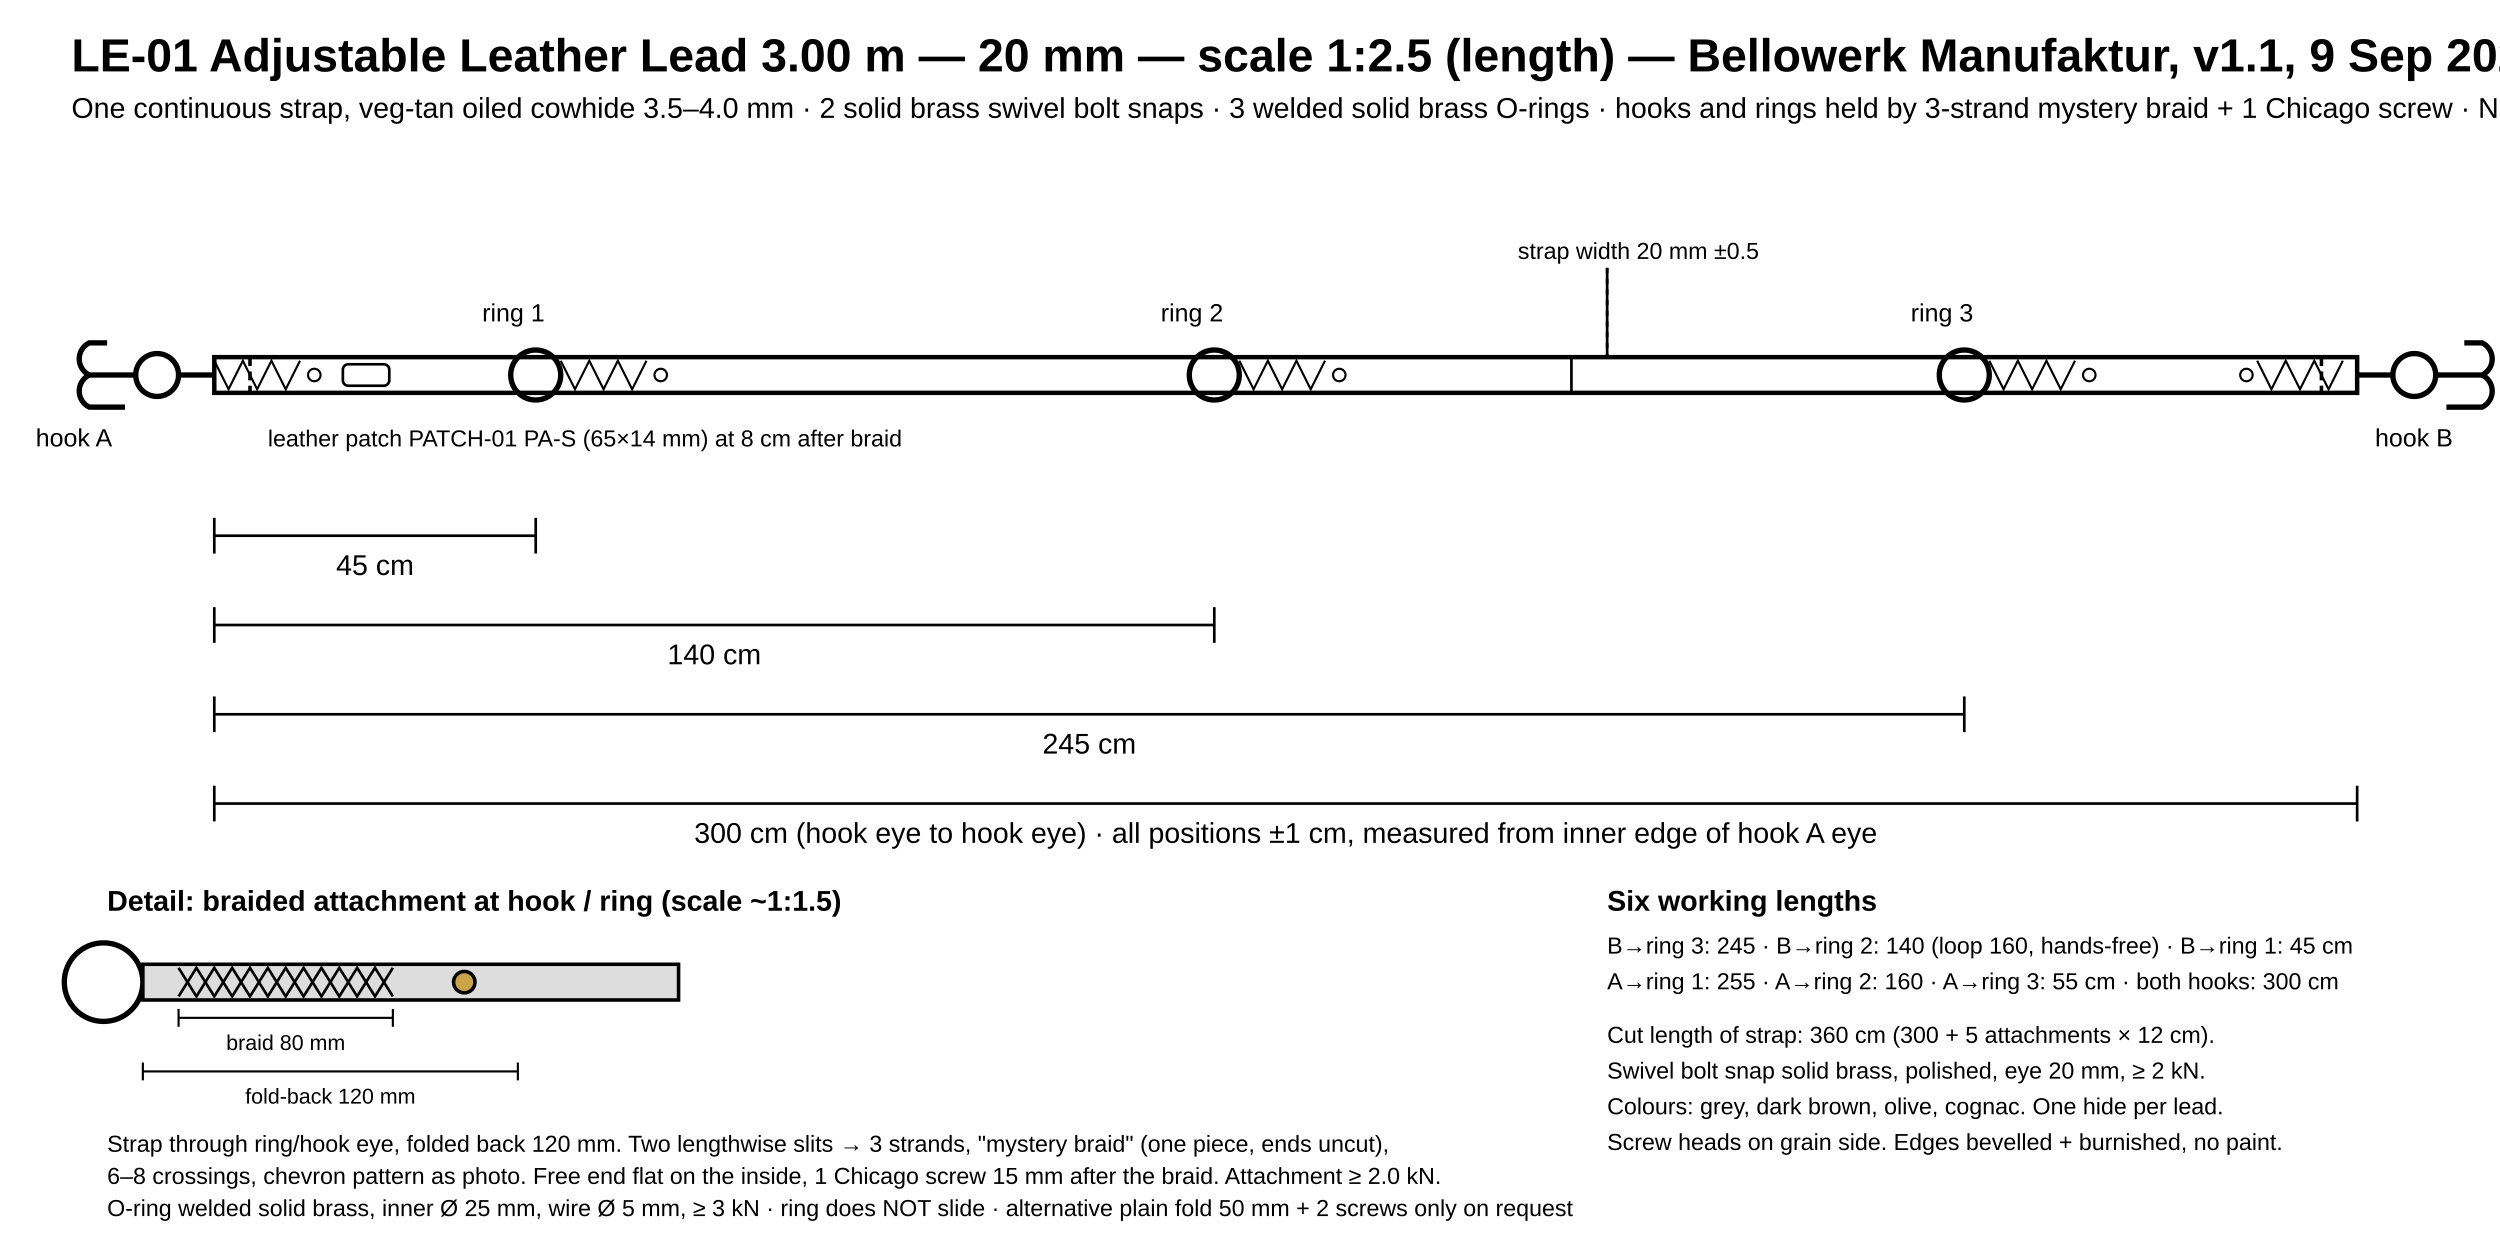
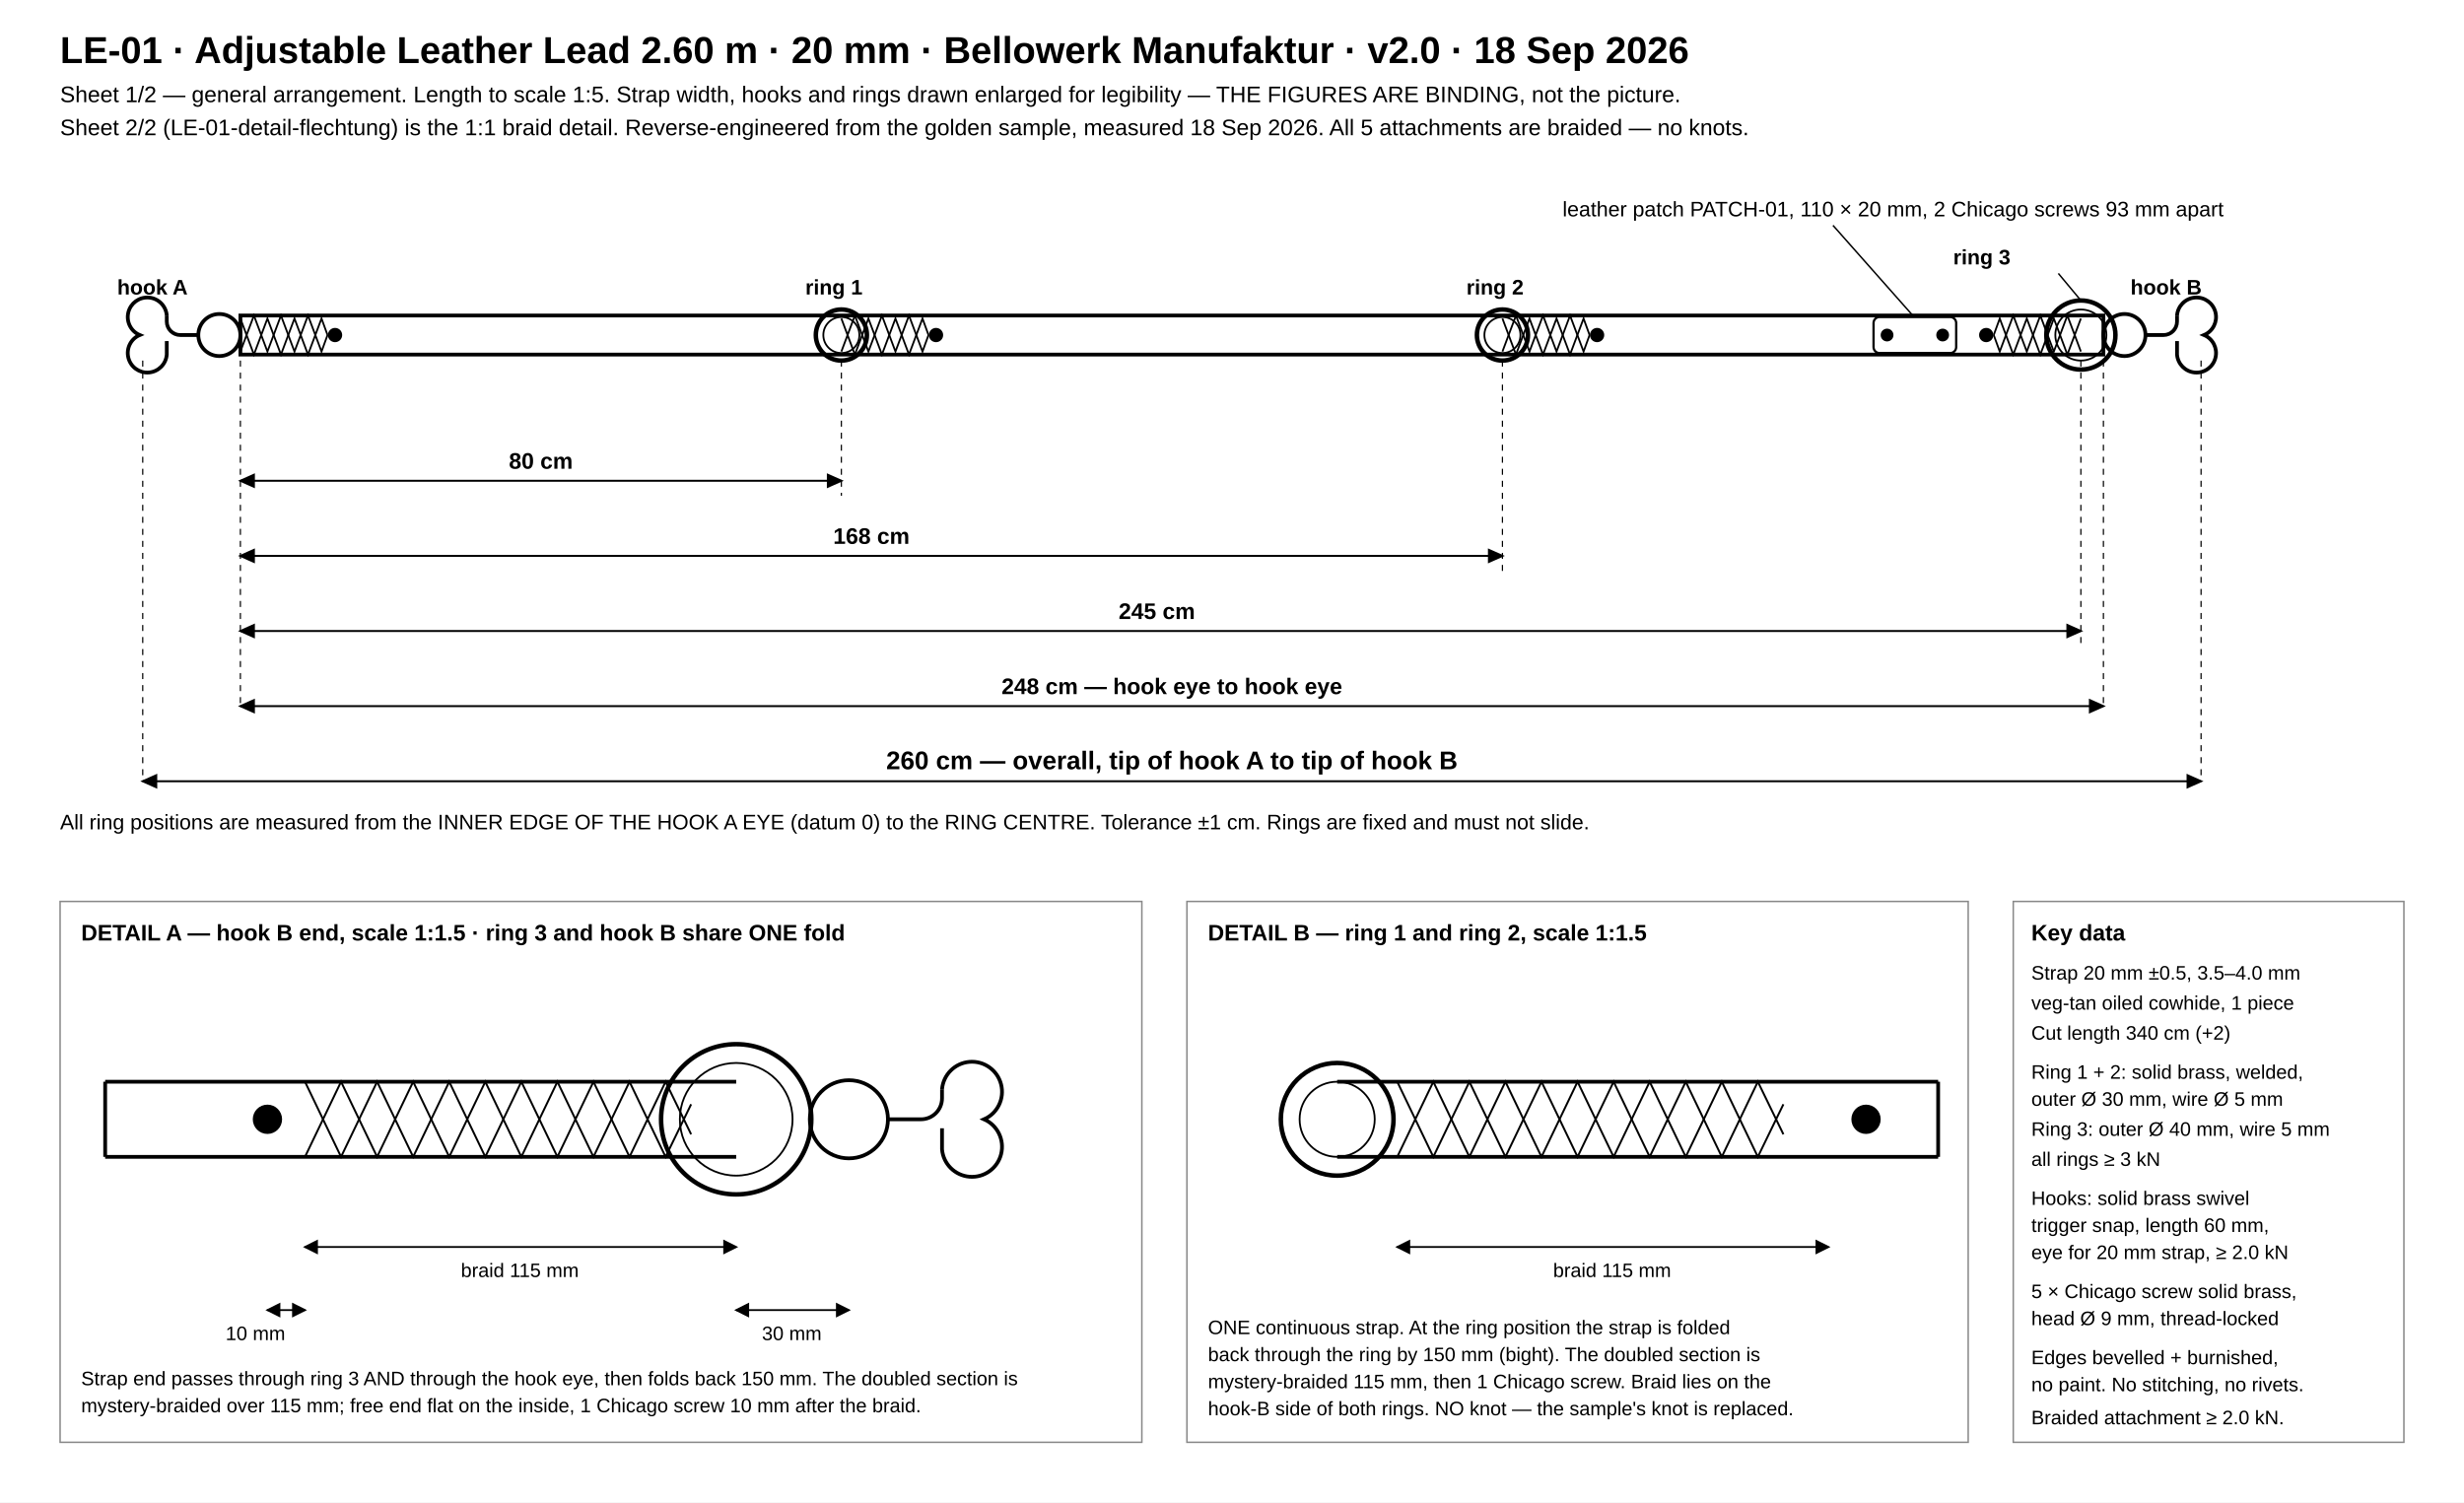
- <svg xmlns="http://www.w3.org/2000/svg" width="1400" height="700" viewBox="0 0 1400 700" font-family="Arial, Helvetica, sans-serif" font-size="16" fill="none" stroke="#000" stroke-width="2">
-   <rect x="0" y="0" width="1400" height="700" fill="#fff" stroke="none" />
-   <text x="40" y="40" font-size="26" font-weight="bold" fill="#000" stroke="none">LE-01 Adjustable Leather Lead 3.00 m — 20 mm — scale 1:2.5 (length) — Bellowerk Manufaktur, v1.1, 9 Sep 2026</text>
-   <text x="40" y="66" fill="#000" stroke="none">One continuous strap, veg-tan oiled cowhide 3.5–4.0 mm · 2 solid brass swivel bolt snaps · 3 welded solid brass O-rings · hooks and rings held by 3-strand mystery braid + 1 Chicago screw · NO stitching, NO rivets</text>
-   <g id="strap">
-     <rect x="120" y="200" width="1200" height="20" stroke-width="2.5" />
-     <g transform="translate(120,210)">
-       <path d="M 0 0 H -20 A 12 12 0 1 0 -44 0 A 12 12 0 1 0 -20 0" stroke-width="3" />
-       <path d="M -44 0 H -70 A 10 10 0 0 1 -70 -18 L -60 -18" stroke-width="3" />
-       <path d="M -70 0 A 10 10 0 0 0 -70 18 L -50 18" stroke-width="3" />
+ <svg xmlns="http://www.w3.org/2000/svg" width="1640" height="1000" viewBox="0 0 1640 1000" font-family="Arial, Helvetica, sans-serif" font-size="15" fill="none" stroke="#000" stroke-width="2">
+   <rect x="0" y="0" width="1640" height="1000" fill="#fff" stroke="none" />
+   <text x="40" y="42" font-size="25" font-weight="bold" fill="#000" stroke="none">LE-01 · Adjustable Leather Lead 2.60 m · 20 mm · Bellowerk Manufaktur · v2.0 · 18 Sep 2026</text>
+   <text x="40" y="68" font-size="15" fill="#000" stroke="none">Sheet 1/2 — general arrangement. Length to scale 1:5. Strap width, hooks and rings drawn enlarged for legibility — THE FIGURES ARE BINDING, not the picture.</text>
+   <text x="40" y="90" font-size="15" fill="#000" stroke="none">Sheet 2/2 (LE-01-detail-flechtung) is the 1:1 braid detail. Reverse-engineered from the golden sample, measured 18 Sep 2026. All 5 attachments are braided — no knots.</text>
+   <g id="lead">
+     <rect x="160" y="210" width="1240" height="26" stroke-width="2.5" />
+     <g transform="translate(160,223)">
+       <circle cx="-14" cy="0" r="14" stroke-width="2.5" />
+       <path d="M -28 0 h -12 a 9 9 0 0 1 -9 -9 v -4" stroke-width="2.5" />
+       <path d="M -49 -13 a 13 13 0 1 0 -18 13 a 13 13 0 1 0 18 13 v -9" stroke-width="2.5" />
    </g>
-     <text x="20" y="250" fill="#000" stroke="none" font-size="14">hook A</text>
-     <g transform="translate(1320,210)">
-       <path d="M 0 0 H 20 A 12 12 0 1 1 44 0 A 12 12 0 1 1 20 0" stroke-width="3" />
-       <path d="M 44 0 H 70 A 10 10 0 0 0 70 -18 L 60 -18" stroke-width="3" />
-       <path d="M 70 0 A 10 10 0 0 1 70 18 L 50 18" stroke-width="3" />
+     <text x="78" y="196" fill="#000" stroke="none" font-size="14" font-weight="bold">hook A</text>
+     <g transform="translate(1400,223)">
+       <circle cx="14" cy="0" r="14" stroke-width="2.5" />
+       <path d="M 28 0 h 12 a 9 9 0 0 0 9 -9 v -4" stroke-width="2.5" />
+       <path d="M 49 -13 a 13 13 0 1 1 18 13 a 13 13 0 1 1 -18 13 v -9" stroke-width="2.5" />
    </g>
-     <text x="1330" y="250" fill="#000" stroke="none" font-size="14">hook B</text>
-     <g stroke-dasharray="5 3">
-       <line x1="140" y1="200" x2="140" y2="220" />
-       <line x1="1300" y1="200" x2="1300" y2="220" />
-     </g>
+     <text x="1418" y="196" fill="#000" stroke="none" font-size="14" font-weight="bold">hook B</text>
    <g stroke-width="3">
-       <circle cx="300" cy="210" r="14" />
-       <circle cx="680" cy="210" r="14" />
-       <circle cx="1100" cy="210" r="14" />
+       <circle cx="560" cy="223" r="17" />
+       <circle cx="1000" cy="223" r="17" />
+       <circle cx="1385" cy="223" r="23" />
    </g>
    <g stroke-width="1.2">
-       <path d="M 120 202 l 8 16 l 8 -16 l 8 16 l 8 -16 l 8 16 l 8 -16" />
-       <circle cx="176" cy="210" r="3.5" />
-       <path d="M 314 202 l 8 16 l 8 -16 l 8 16 l 8 -16 l 8 16 l 8 -16" />
-       <circle cx="370" cy="210" r="3.5" />
-       <path d="M 694 202 l 8 16 l 8 -16 l 8 16 l 8 -16 l 8 16 l 8 -16" />
-       <circle cx="750" cy="210" r="3.5" />
-       <path d="M 1114 202 l 8 16 l 8 -16 l 8 16 l 8 -16 l 8 16 l 8 -16" />
-       <circle cx="1170" cy="210" r="3.5" />
-       <path d="M 1264 202 l 8 16 l 8 -16 l 8 16 l 8 -16 l 8 16 l 8 -16" />
-       <circle cx="1258" cy="210" r="3.5" />
+       <circle cx="560" cy="223" r="12" />
+       <circle cx="1000" cy="223" r="12" />
+       <circle cx="1385" cy="223" r="17" />
    </g>
-     <text x="270" y="180" fill="#000" stroke="none" font-size="14">ring 1</text>
-     <text x="650" y="180" fill="#000" stroke="none" font-size="14">ring 2</text>
-     <text x="1070" y="180" fill="#000" stroke="none" font-size="14">ring 3</text>
-     <rect x="192" y="204" width="26" height="12" rx="3" stroke-width="1.5" />
-     <text x="150" y="250" fill="#000" stroke="none" font-size="13">leather patch PATCH-01 PA-S (65×14 mm) at 8 cm after braid</text>
+     <text x="536" y="196" fill="#000" stroke="none" font-size="14" font-weight="bold">ring 1</text>
+     <text x="976" y="196" fill="#000" stroke="none" font-size="14" font-weight="bold">ring 2</text>
+     <text x="1300" y="176" fill="#000" stroke="none" font-size="14" font-weight="bold">ring 3</text>
+     <line x1="1370" y1="182" x2="1385" y2="200" stroke-width="1" />
+     <g stroke-width="1.2">
+       <path d="M 160 212 l 9 24 l 9 -24 l 9 24 l 9 -24 l 9 24 l 9 -24 l 4 11" />
+       <path d="M 160 234 l 9 -24 l 9 24 l 9 -24 l 9 24 l 9 -24 l 9 24 l 4 -11" />
+       <path d="M 560 212 l 9 24 l 9 -24 l 9 24 l 9 -24 l 9 24 l 9 -24 l 4 11" />
+       <path d="M 560 234 l 9 -24 l 9 24 l 9 -24 l 9 24 l 9 -24 l 9 24 l 4 -11" />
+       <path d="M 1000 212 l 9 24 l 9 -24 l 9 24 l 9 -24 l 9 24 l 9 -24 l 4 11" />
+       <path d="M 1000 234 l 9 -24 l 9 24 l 9 -24 l 9 24 l 9 -24 l 9 24 l 4 -11" />
+       <path d="M 1385 212 l -9 24 l -9 -24 l -9 24 l -9 -24 l -9 24 l -9 -24 l -4 11" />
+       <path d="M 1385 234 l -9 -24 l -9 24 l -9 -24 l -9 24 l -9 -24 l -9 24 l -4 -11" />
+     </g>
+     <g stroke-width="1.5" fill="#000">
+       <circle cx="223" cy="223" r="4" />
+       <circle cx="623" cy="223" r="4" />
+       <circle cx="1063" cy="223" r="4" />
+       <circle cx="1322" cy="223" r="4" />
+     </g>
+     <rect x="1247" y="211" width="55" height="24" rx="4" stroke-width="1.5" />
+     <g stroke-width="1.5" fill="#000">
+       <circle cx="1256" cy="223" r="3.5" />
+       <circle cx="1293" cy="223" r="3.5" />
+     </g>
+     <line x1="1274" y1="211" x2="1220" y2="150" stroke-width="1" />
+     <text x="1040" y="144" fill="#000" stroke="none" font-size="14">leather patch PATCH-01, 110 × 20 mm, 2 Chicago screws 93 mm apart</text>
  </g>
-   <g stroke-width="1.5">
-     <line x1="120" y1="300" x2="300" y2="300" />
-     <line x1="120" y1="290" x2="120" y2="310" />
-     <line x1="300" y1="290" x2="300" y2="310" />
-     <text x="210" y="322" text-anchor="middle" fill="#000" stroke="none">45 cm</text>
-     <line x1="120" y1="350" x2="680" y2="350" />
-     <line x1="680" y1="340" x2="680" y2="360" />
-     <line x1="120" y1="340" x2="120" y2="360" />
-     <text x="400" y="372" text-anchor="middle" fill="#000" stroke="none">140 cm</text>
-     <line x1="120" y1="400" x2="1100" y2="400" />
-     <line x1="1100" y1="390" x2="1100" y2="410" />
-     <line x1="120" y1="390" x2="120" y2="410" />
-     <text x="610" y="422" text-anchor="middle" fill="#000" stroke="none">245 cm</text>
-     <line x1="120" y1="450" x2="1320" y2="450" />
-     <line x1="1320" y1="440" x2="1320" y2="460" />
-     <line x1="120" y1="440" x2="120" y2="460" />
-     <text x="720" y="472" text-anchor="middle" fill="#000" stroke="none">300 cm (hook eye to hook eye) · all positions ±1 cm, measured from inner edge of hook A eye</text>
-     <line x1="900" y1="150" x2="900" y2="200" />
-     <line x1="900" y1="150" x2="900" y2="200" stroke-dasharray="3 3" />
-     <line x1="880" y1="200" x2="880" y2="220" />
-     <line x1="872" y1="200" x2="888" y2="200" />
-     <line x1="872" y1="220" x2="888" y2="220" />
-     <text x="850" y="145" fill="#000" stroke="none" font-size="13">strap width 20 mm ±0.5</text>
+   <g stroke-width="1.3">
+     <g stroke-dasharray="4 4" stroke-width="0.8">
+       <line x1="160" y1="240" x2="160" y2="470" />
+       <line x1="560" y1="240" x2="560" y2="330" />
+       <line x1="1000" y1="240" x2="1000" y2="380" />
+       <line x1="1385" y1="240" x2="1385" y2="430" />
+       <line x1="1400" y1="240" x2="1400" y2="470" />
+       <line x1="95" y1="240" x2="95" y2="520" />
+       <line x1="1465" y1="240" x2="1465" y2="520" />
+     </g>
+     <line x1="160" y1="320" x2="560" y2="320" />
+     <path d="M 160 320 l 9 -4 v 8 z" fill="#000" />
+     <path d="M 560 320 l -9 -4 v 8 z" fill="#000" />
+     <text x="360" y="312" text-anchor="middle" fill="#000" stroke="none" font-weight="bold">80 cm</text>
+     <line x1="160" y1="370" x2="1000" y2="370" />
+     <path d="M 160 370 l 9 -4 v 8 z" fill="#000" />
+     <path d="M 1000 370 l -9 -4 v 8 z" fill="#000" />
+     <text x="580" y="362" text-anchor="middle" fill="#000" stroke="none" font-weight="bold">168 cm</text>
+     <line x1="160" y1="420" x2="1385" y2="420" />
+     <path d="M 160 420 l 9 -4 v 8 z" fill="#000" />
+     <path d="M 1385 420 l -9 -4 v 8 z" fill="#000" />
+     <text x="770" y="412" text-anchor="middle" fill="#000" stroke="none" font-weight="bold">245 cm</text>
+     <line x1="160" y1="470" x2="1400" y2="470" />
+     <path d="M 160 470 l 9 -4 v 8 z" fill="#000" />
+     <path d="M 1400 470 l -9 -4 v 8 z" fill="#000" />
+     <text x="780" y="462" text-anchor="middle" fill="#000" stroke="none" font-weight="bold">248 cm — hook eye to hook eye</text>
+     <line x1="95" y1="520" x2="1465" y2="520" />
+     <path d="M 95 520 l 9 -4 v 8 z" fill="#000" />
+     <path d="M 1465 520 l -9 -4 v 8 z" fill="#000" />
+     <text x="780" y="512" text-anchor="middle" fill="#000" stroke="none" font-size="17" font-weight="bold">260 cm — overall, tip of hook A to tip of hook B</text>
+     <text x="40" y="552" fill="#000" stroke="none" font-size="14">All ring positions are measured from the INNER EDGE OF THE HOOK A EYE (datum 0) to the RING CENTRE. Tolerance ±1 cm. Rings are fixed and must not slide.</text>
  </g>
-   <g transform="translate(60,510)">
-     <text x="0" y="0" fill="#000" stroke="none" font-weight="bold">Detail: braided attachment at hook / ring (scale ~1:1.5)</text>
-     <circle cx="-2" cy="40" r="22" stroke-width="3" />
-     <rect x="20" y="30" width="300" height="20" fill="#ddd" stroke="#000" />
-     <path d="M 40 32 l 10 16 l 10 -16 l 10 16 l 10 -16 l 10 16 l 10 -16 l 10 16 l 10 -16 l 10 16 l 10 -16 l 10 16 l 10 -16" stroke-width="1.5" />
-     <path d="M 40 48 l 10 -16 l 10 16 l 10 -16 l 10 16 l 10 -16 l 10 16 l 10 -16 l 10 16 l 10 -16 l 10 16 l 10 -16 l 10 16" stroke-width="1.5" />
-     <circle cx="200" cy="40" r="6" fill="#c9a44a" stroke="#000" />
-     <line x1="40" y1="60" x2="160" y2="60" stroke-width="1.2" />
-     <line x1="40" y1="55" x2="40" y2="65" stroke-width="1.2" />
-     <line x1="160" y1="55" x2="160" y2="65" stroke-width="1.2" />
-     <text x="100" y="78" text-anchor="middle" fill="#000" stroke="none" font-size="12">braid 80 mm</text>
-     <line x1="20" y1="90" x2="230" y2="90" stroke-width="1.2" />
-     <line x1="20" y1="85" x2="20" y2="95" stroke-width="1.2" />
-     <line x1="230" y1="85" x2="230" y2="95" stroke-width="1.2" />
-     <text x="125" y="108" text-anchor="middle" fill="#000" stroke="none" font-size="12">fold-back 120 mm</text>
-     <text x="0" y="135" fill="#000" stroke="none" font-size="13">Strap through ring/hook eye, folded back 120 mm. Two lengthwise slits → 3 strands, "mystery braid" (one piece, ends uncut),</text>
-     <text x="0" y="153" fill="#000" stroke="none" font-size="13">6–8 crossings, chevron pattern as photo. Free end flat on the inside, 1 Chicago screw 15 mm after the braid. Attachment ≥ 2.0 kN.</text>
-     <text x="0" y="171" fill="#000" stroke="none" font-size="13">O-ring welded solid brass, inner Ø 25 mm, wire Ø 5 mm, ≥ 3 kN · ring does NOT slide · alternative plain fold 50 mm + 2 screws only on request</text>
+   <g transform="translate(40,600)">
+     <rect x="0" y="0" width="720" height="360" stroke-width="1" stroke="#888" />
+     <text x="14" y="26" font-weight="bold" fill="#000" stroke="none">DETAIL A — hook B end, scale 1:1.5 · ring 3 and hook B share ONE fold</text>
+     <g stroke-width="2.5">
+       <line x1="30" y1="120" x2="450" y2="120" />
+       <line x1="30" y1="170" x2="450" y2="170" />
+       <line x1="30" y1="120" x2="30" y2="170" />
+     </g>
+     <g stroke-width="1.3">
+       <path d="M 163 120 l 24 50 l 24 -50 l 24 50 l 24 -50 l 24 50 l 24 -50 l 24 50 l 24 -50 l 24 50 l 24 -50 l 17 35" />
+       <path d="M 163 170 l 24 -50 l 24 50 l 24 -50 l 24 50 l 24 -50 l 24 50 l 24 -50 l 24 50 l 24 -50 l 24 50 l 17 -35" />
+     </g>
+     <circle cx="450" cy="145" r="50" stroke-width="3" />
+     <circle cx="450" cy="145" r="37.5" stroke-width="1.2" />
+     <circle cx="525" cy="145" r="26" stroke-width="2.5" />
+     <path d="M 551 145 h 22 a 14 14 0 0 0 14 -14 v -6" stroke-width="2.5" />
+     <path d="M 587 125 a 20 20 0 1 1 28 20 a 20 20 0 1 1 -28 20 v -14" stroke-width="2.5" />
+     <circle cx="138" cy="145" r="9" stroke-width="1.5" fill="#000" />
+     <g stroke-width="1.2">
+       <line x1="163" y1="230" x2="450" y2="230" />
+       <path d="M 163 230 l 8 -4 v 8 z" fill="#000" />
+       <path d="M 450 230 l -8 -4 v 8 z" fill="#000" />
+       <text x="306" y="250" text-anchor="middle" fill="#000" stroke="none" font-size="13">braid 115 mm</text>
+       <line x1="138" y1="272" x2="163" y2="272" />
+       <path d="M 138 272 l 8 -4 v 8 z" fill="#000" />
+       <path d="M 163 272 l -8 -4 v 8 z" fill="#000" />
+       <text x="130" y="292" text-anchor="middle" fill="#000" stroke="none" font-size="13">10 mm</text>
+       <line x1="450" y1="272" x2="525" y2="272" />
+       <path d="M 450 272 l 8 -4 v 8 z" fill="#000" />
+       <path d="M 525 272 l -8 -4 v 8 z" fill="#000" />
+       <text x="487" y="292" text-anchor="middle" fill="#000" stroke="none" font-size="13">30 mm</text>
+     </g>
+     <text x="14" y="322" fill="#000" stroke="none" font-size="13">Strap end passes through ring 3 AND through the hook eye, then folds back 150 mm. The doubled section is</text>
+     <text x="14" y="340" fill="#000" stroke="none" font-size="13">mystery-braided over 115 mm; free end flat on the inside, 1 Chicago screw 10 mm after the braid.</text>
  </g>
-   <g transform="translate(900,510)">
-     <text x="0" y="0" fill="#000" stroke="none" font-weight="bold">Six working lengths</text>
-     <text x="0" y="24" fill="#000" stroke="none" font-size="13">B→ring 3: 245 · B→ring 2: 140 (loop 160, hands-free) · B→ring 1: 45 cm</text>
-     <text x="0" y="44" fill="#000" stroke="none" font-size="13">A→ring 1: 255 · A→ring 2: 160 · A→ring 3: 55 cm · both hooks: 300 cm</text>
-     <text x="0" y="74" fill="#000" stroke="none" font-size="13">Cut length of strap: 360 cm (300 + 5 attachments × 12 cm).</text>
-     <text x="0" y="94" fill="#000" stroke="none" font-size="13">Swivel bolt snap solid brass, polished, eye 20 mm, ≥ 2 kN.</text>
-     <text x="0" y="114" fill="#000" stroke="none" font-size="13">Colours: grey, dark brown, olive, cognac. One hide per lead.</text>
-     <text x="0" y="134" fill="#000" stroke="none" font-size="13">Screw heads on grain side. Edges bevelled + burnished, no paint.</text>
+   <g transform="translate(790,600)">
+     <rect x="0" y="0" width="520" height="360" stroke-width="1" stroke="#888" />
+     <text x="14" y="26" font-weight="bold" fill="#000" stroke="none">DETAIL B — ring 1 and ring 2, scale 1:1.5</text>
+     <g stroke-width="2.5">
+       <line x1="100" y1="120" x2="500" y2="120" />
+       <line x1="100" y1="170" x2="500" y2="170" />
+       <line x1="500" y1="120" x2="500" y2="170" />
+     </g>
+     <circle cx="100" cy="145" r="37.5" stroke-width="3" />
+     <circle cx="100" cy="145" r="25" stroke-width="1.2" />
+     <g stroke-width="1.3">
+       <path d="M 140 120 l 24 50 l 24 -50 l 24 50 l 24 -50 l 24 50 l 24 -50 l 24 50 l 24 -50 l 24 50 l 24 -50 l 17 35" />
+       <path d="M 140 170 l 24 -50 l 24 50 l 24 -50 l 24 50 l 24 -50 l 24 50 l 24 -50 l 24 50 l 24 -50 l 24 50 l 17 -35" />
+     </g>
+     <circle cx="452" cy="145" r="9" stroke-width="1.5" fill="#000" />
+     <g stroke-width="1.2">
+       <line x1="140" y1="230" x2="427" y2="230" />
+       <path d="M 140 230 l 8 -4 v 8 z" fill="#000" />
+       <path d="M 427 230 l -8 -4 v 8 z" fill="#000" />
+       <text x="283" y="250" text-anchor="middle" fill="#000" stroke="none" font-size="13">braid 115 mm</text>
+     </g>
+     <text x="14" y="288" fill="#000" stroke="none" font-size="13">ONE continuous strap. At the ring position the strap is folded</text>
+     <text x="14" y="306" fill="#000" stroke="none" font-size="13">back through the ring by 150 mm (bight). The doubled section is</text>
+     <text x="14" y="324" fill="#000" stroke="none" font-size="13">mystery-braided 115 mm, then 1 Chicago screw. Braid lies on the</text>
+     <text x="14" y="342" fill="#000" stroke="none" font-size="13">hook-B side of both rings. NO knot — the sample's knot is replaced.</text>
+   </g>
+   <g transform="translate(1340,600)">
+     <rect x="0" y="0" width="260" height="360" stroke-width="1" stroke="#888" />
+     <text x="12" y="26" font-weight="bold" fill="#000" stroke="none">Key data</text>
+     <text x="12" y="52" fill="#000" stroke="none" font-size="13">Strap 20 mm ±0.5, 3.5–4.0 mm</text>
+     <text x="12" y="72" fill="#000" stroke="none" font-size="13">veg-tan oiled cowhide, 1 piece</text>
+     <text x="12" y="92" fill="#000" stroke="none" font-size="13">Cut length 340 cm (+2)</text>
+     <text x="12" y="118" fill="#000" stroke="none" font-size="13">Ring 1 + 2: solid brass, welded,</text>
+     <text x="12" y="136" fill="#000" stroke="none" font-size="13">outer Ø 30 mm, wire Ø 5 mm</text>
+     <text x="12" y="156" fill="#000" stroke="none" font-size="13">Ring 3: outer Ø 40 mm, wire 5 mm</text>
+     <text x="12" y="176" fill="#000" stroke="none" font-size="13">all rings ≥ 3 kN</text>
+     <text x="12" y="202" fill="#000" stroke="none" font-size="13">Hooks: solid brass swivel</text>
+     <text x="12" y="220" fill="#000" stroke="none" font-size="13">trigger snap, length 60 mm,</text>
+     <text x="12" y="238" fill="#000" stroke="none" font-size="13">eye for 20 mm strap, ≥ 2.0 kN</text>
+     <text x="12" y="264" fill="#000" stroke="none" font-size="13">5 × Chicago screw solid brass,</text>
+     <text x="12" y="282" fill="#000" stroke="none" font-size="13">head Ø 9 mm, thread-locked</text>
+     <text x="12" y="308" fill="#000" stroke="none" font-size="13">Edges bevelled + burnished,</text>
+     <text x="12" y="326" fill="#000" stroke="none" font-size="13">no paint. No stitching, no rivets.</text>
+     <text x="12" y="348" fill="#000" stroke="none" font-size="13">Braided attachment ≥ 2.0 kN.</text>
  </g>
</svg>
